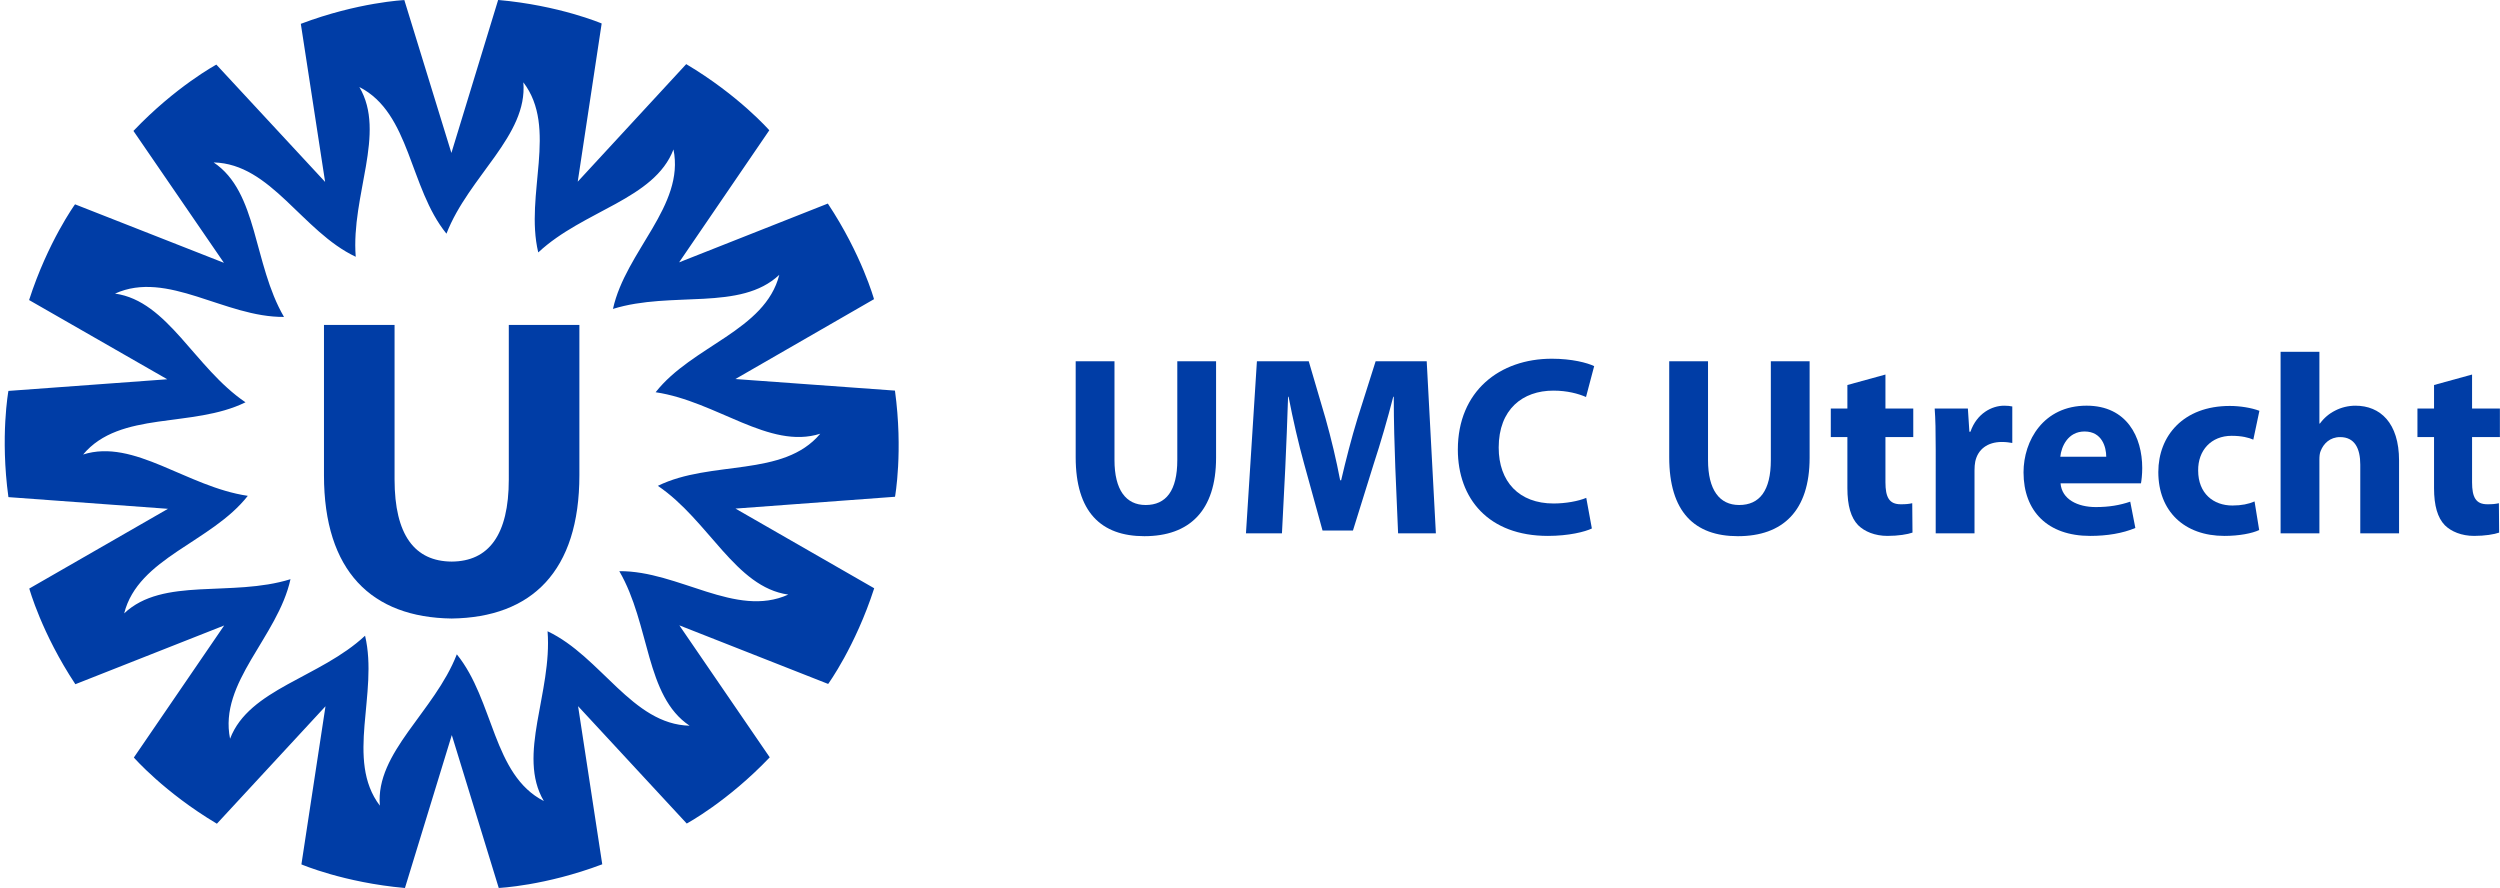
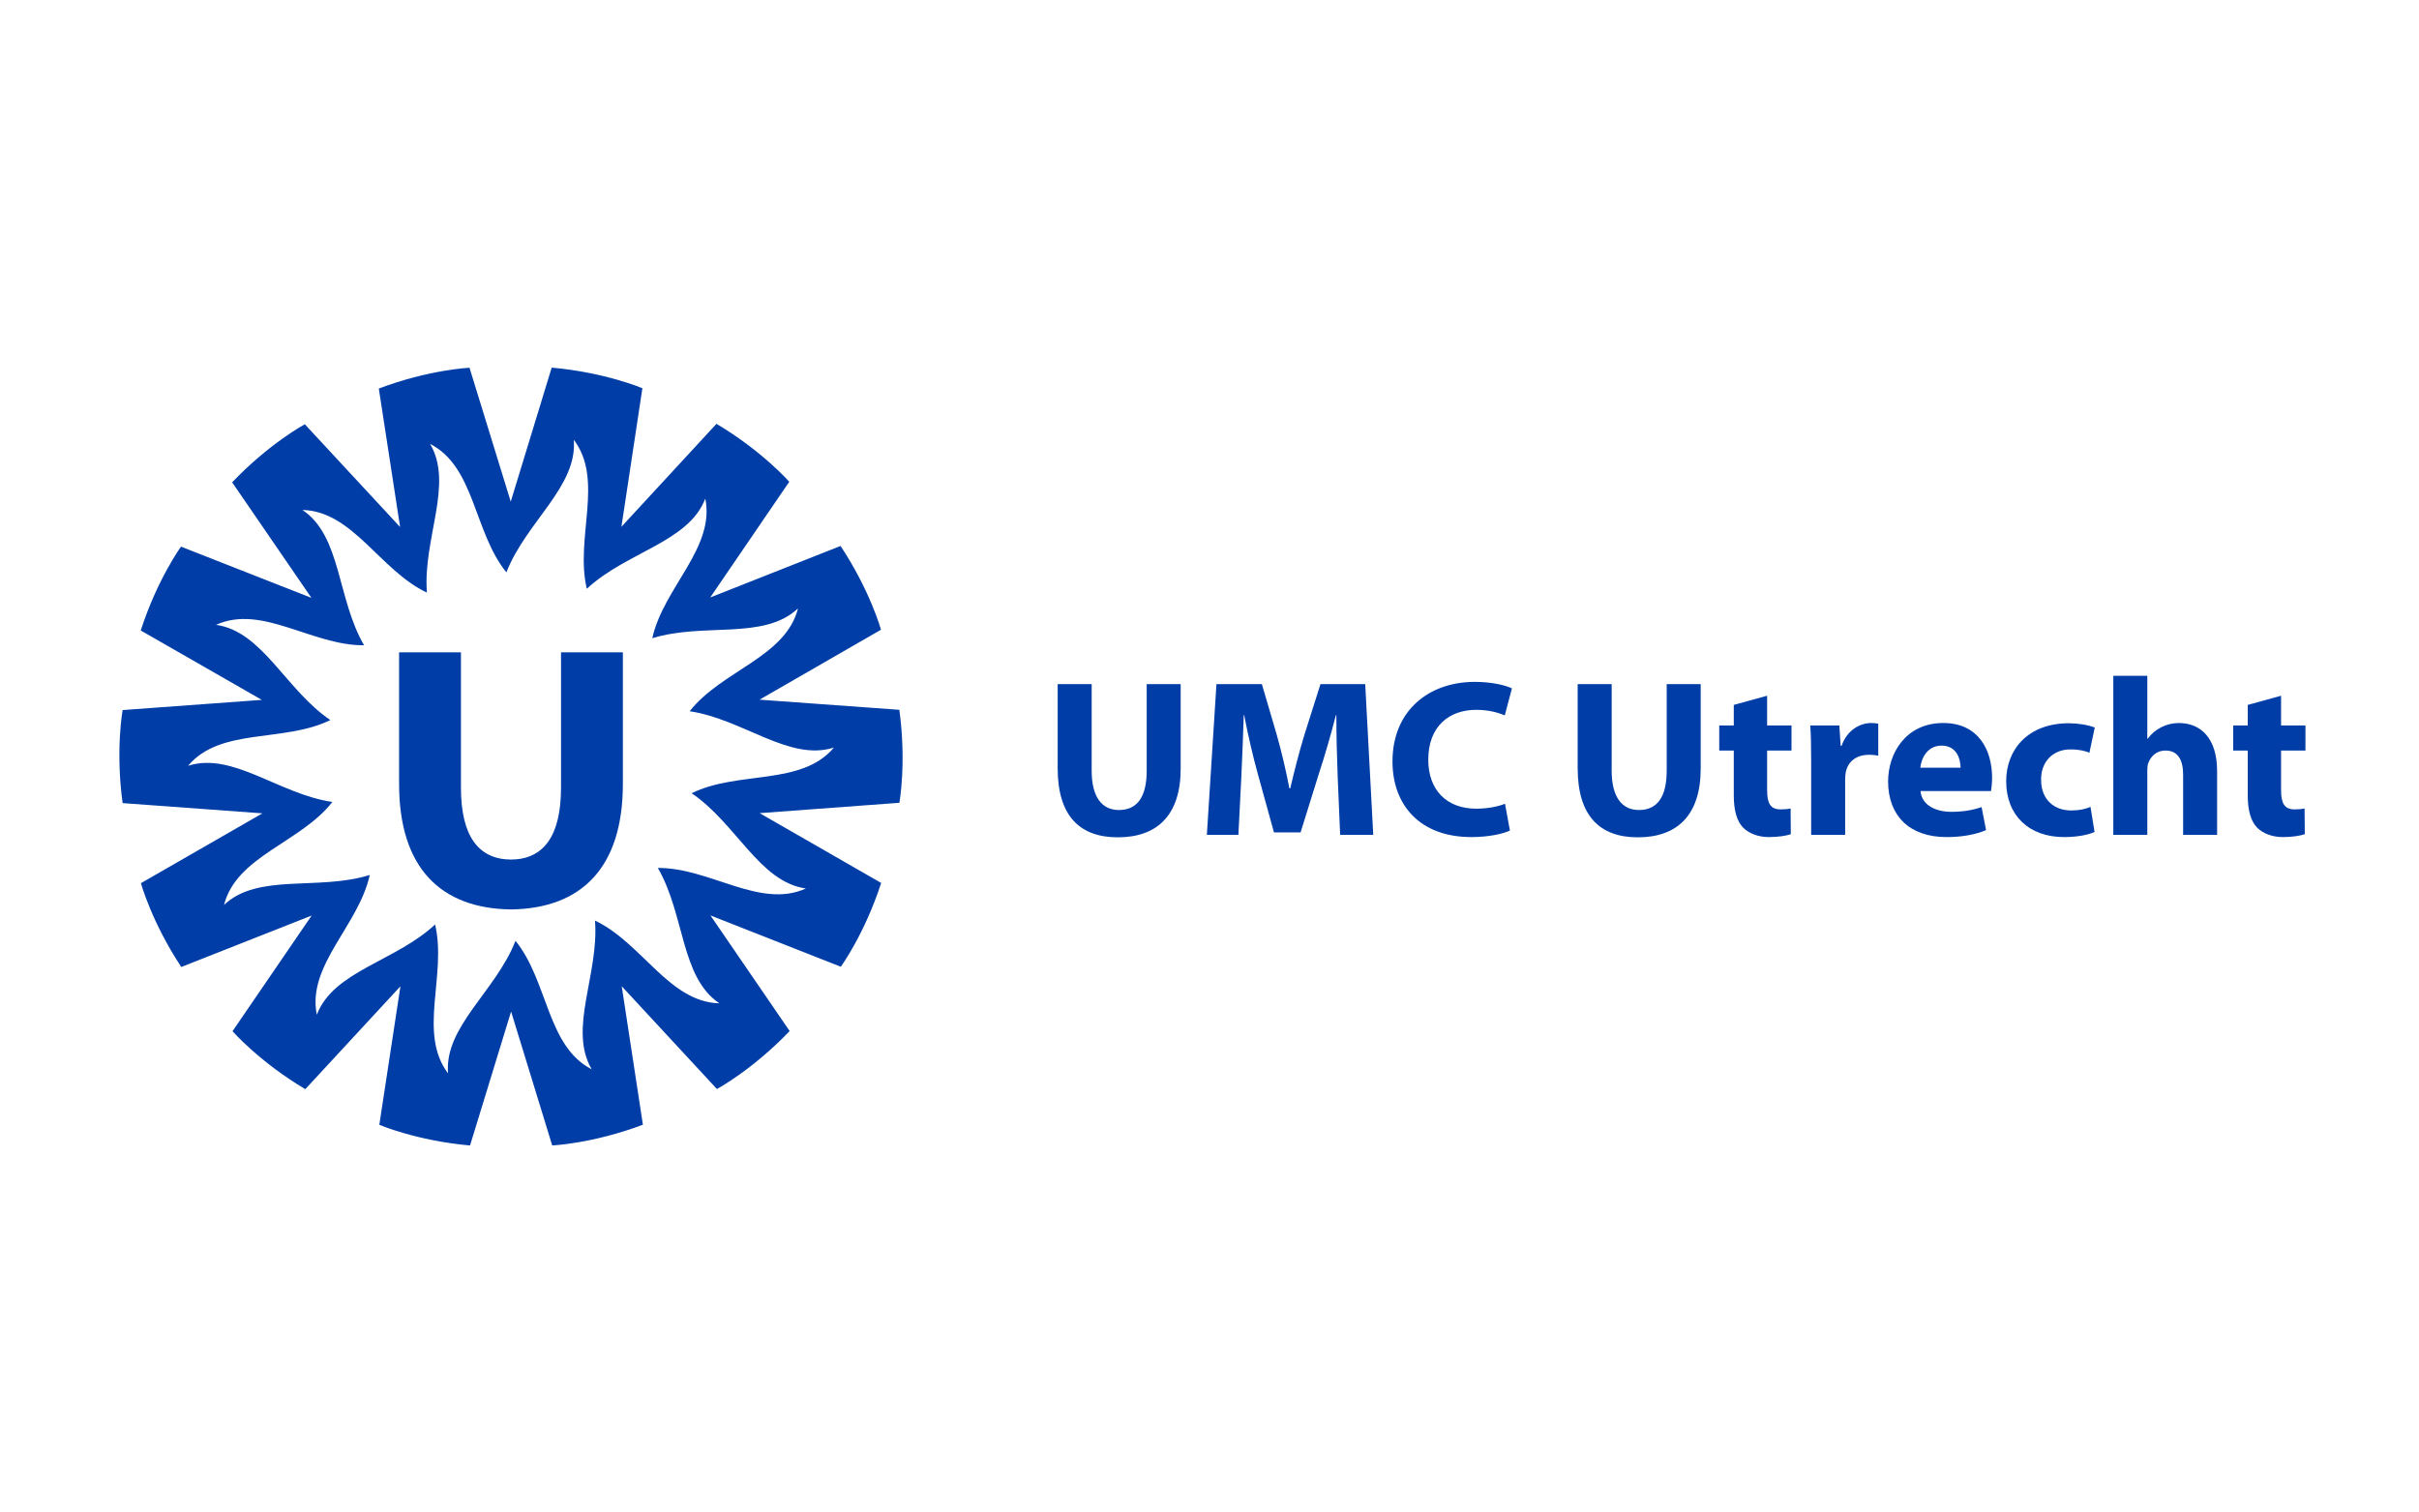
- <svg xmlns="http://www.w3.org/2000/svg" xmlns:xlink="http://www.w3.org/1999/xlink" width="2500" height="888" viewBox="61.036 191.599 1158.88 411.668">
-   <defs>
-     <path id="a" d="M61.036 191.599h1158.88v411.668H61.036z" />
-   </defs>
-   <clipPath id="b">
-     <use xlink:href="#a" overflow="visible" />
-   </clipPath>
-   <path d="M267.947 299.94l-.063.021h.105l-.042-.011v-.01" clip-path="url(#b)" fill="#003da6" />
-   <defs>
-     <path id="c" d="M61.036 191.599h1158.88v411.668H61.036z" />
-   </defs>
-   <clipPath id="d">
-     <use xlink:href="#c" overflow="visible" />
-   </clipPath>
-   <path d="M195.668 460.104h-.011l.064.044c-.021-.021-.054-.063-.075-.087l.022.043z" clip-path="url(#d)" fill="#003da6" />
-   <defs>
-     <path id="e" d="M61.036 191.599h1158.88v411.668H61.036z" />
-   </defs>
-   <clipPath id="f">
-     <use xlink:href="#e" overflow="visible" />
-   </clipPath>
-   <path d="M192.656 338.549l-.038.063c.021-.032.048-.054.069-.085l-.032.031.001-.009z" clip-path="url(#f)" fill="#003da6" />
-   <defs>
-     <path id="g" d="M61.036 191.599h1158.88v411.668H61.036z" />
-   </defs>
-   <clipPath id="h">
-     <use xlink:href="#g" overflow="visible" />
-   </clipPath>
-   <path d="M345.146 334.807l-.08-.053a.584.584 0 0 1 .09.105l-.026-.054.016.002" clip-path="url(#h)" fill="#003da6" />
-   <defs>
-     <path id="i" d="M61.036 191.599h1158.88v411.668H61.036z" />
-   </defs>
-   <clipPath id="j">
-     <use xlink:href="#i" overflow="visible" />
-   </clipPath>
-   <path d="M475.879 372.682l-73.975-5.366 64.266-37.023s-5.7-20.648-21.401-44.325l-68.958 27.258 41.816-61.231s-14.091-16.142-38.512-30.669l-50.297 54.495 11.1-73.336s-19.696-8.406-47.997-10.903l-21.668 70.924-21.816-70.87s-21.408.967-47.991 11.01l11.264 73.293-50.419-54.389s-18.856 10.159-38.442 30.744l41.949 61.146-69.026-27.12s-12.577 17.343-21.296 44.377l64.053 36.728-73.639 5.397s-3.854 21.084 0 49.239l73.963 5.419-64.289 36.96s5.68 20.657 21.36 44.355l68.989-27.227-41.87 61.211s14.081 16.151 38.496 30.688l50.346-54.45-11.168 73.304s19.696 8.438 48.001 10.944l21.721-70.901 21.764 70.882s21.402-.936 47.985-10.967l-11.206-73.305 50.372 54.408s18.884-10.139 38.479-30.689l-41.906-61.188 68.99 27.162s12.603-17.321 21.344-44.355l-64.314-36.938 73.963-5.482c0-.002 3.82-21.06-.031-49.21M365.97 416.831c23.682 16.046 35.902 46.972 60.451 50.414-24.31 11.03-50.84-11.072-78.331-10.86 14.367 24.719 11.971 57.896 32.593 71.646-26.674-.639-40.993-32.028-65.845-43.782 2.205 28.521-14.336 57.363-1.731 78.702-23.756-12.136-23.039-46.65-40.339-68.012-10.372 26.651-37.795 45.462-35.681 70.158-16.152-21.254-.525-52.028-6.858-78.788-20.903 19.512-53.768 24.592-62.582 47.758-5.329-26.163 22.104-47.119 28.013-73.963-27.315 8.502-59.111-1.19-77.108 15.854 6.541-25.865 40.351-32.857 57.315-54.494-28.294-4.165-52.735-26.7-76.349-19.154 17.115-20.468 50.61-12.094 75.281-24.208-23.683-16.046-35.936-46.96-60.483-50.394 24.298-11.03 50.85 11.053 78.331 10.818-14.378-24.719-11.993-57.875-32.625-71.625 26.668.616 41.015 32.02 65.876 43.74-2.226-28.513 14.298-57.364 1.679-78.703 23.768 12.125 23.056 46.651 40.382 67.991 10.361-26.652 37.758-45.474 35.647-70.169 16.158 21.222.547 52.019 6.886 78.768.027.011.06.031.09.042 20.925-19.5 53.788-24.538 62.625-47.693 5.313 26.153-22.136 47.089-28.055 73.932 27.316-8.49 59.112 1.223 77.109-15.812-6.536 25.866-40.361 32.837-57.332 54.441 28.289 4.209 52.72 26.748 76.333 19.225-17.126 20.448-50.612 12.054-75.292 24.168" clip-path="url(#j)" fill="#003da6" />
-   <defs>
-     <path id="k" d="M61.036 191.599h1158.88v411.668H61.036z" />
-   </defs>
-   <clipPath id="l">
-     <use xlink:href="#k" overflow="visible" />
-   </clipPath>
-   <path d="M348.084 456.363h.012l.021-.063c-.021.021-.042.063-.053.085l.02-.022z" clip-path="url(#l)" fill="#003da6" />
+ <svg xmlns="http://www.w3.org/2000/svg" xmlns:xlink="http://www.w3.org/1999/xlink" version="1.1" id="Layer_1" x="0px" y="0px" width="1280px" height="800px" viewBox="0 0 1280 800" enable-background="new 0 0 1280 800" xml:space="preserve">
  <g>
    <defs>
-       <path id="m" d="M61.036 191.599h1158.88v411.668H61.036z" />
+       <rect id="SVGID_1_" x="61.036" y="194.599" width="1158.879" height="411.669" />
    </defs>
-     <clipPath id="n">
-       <use xlink:href="#m" overflow="visible" />
+     <clipPath id="SVGID_2_">
+       <use xlink:href="#SVGID_1_" overflow="visible" />
    </clipPath>
-     <path d="M296.863 413.834c0 25.888-9.389 38.003-26.472 38.108-17.088-.105-26.487-12.223-26.487-38.108v-71.588h-32.726V411.9c0 44.525 22.104 65.949 59.213 66.438 37.093-.488 59.196-21.912 59.196-66.438v-69.654h-32.726l.002 71.588z" clip-path="url(#n)" fill="#003da6" />
-   </g>
-   <g>
-     <defs>
-       <path id="o" d="M61.036 191.599h1158.88v411.668H61.036z" />
-     </defs>
-     <clipPath id="p">
-       <use xlink:href="#o" overflow="visible" />
-     </clipPath>
-     <path d="M577.652 359.079v45.808c0 13.837 5.318 20.829 14.438 20.829 9.469 0 14.681-6.632 14.681-20.829v-45.808h17.978v44.744c0 24.611-12.418 36.345-33.242 36.345-20.131 0-31.842-11.265-31.842-36.6v-44.489h17.987z" clip-path="url(#p)" fill="#003da6" />
-   </g>
-   <g>
-     <defs>
-       <path id="q" d="M61.036 191.599h1158.88v411.668H61.036z" />
-     </defs>
-     <clipPath id="r">
-       <use xlink:href="#q" overflow="visible" />
-     </clipPath>
-     <path d="M707.838 408.308c-.361-9.579-.713-21.057-.713-32.777h-.244c-2.594 10.182-5.908 21.541-8.979 30.887l-9.702 31.139h-14.092l-8.521-30.882c-2.604-9.356-5.207-20.61-7.228-31.144h-.233a2259.39 2259.39 0 0 1-1.297 33.034l-1.539 30.285h-16.686l5.078-79.771h24.027l7.821 26.632c2.593 9.234 4.974 19.176 6.736 28.527h.469c2.136-9.226 4.855-19.762 7.587-28.656l8.396-26.503h23.678l4.251 79.771h-17.515l-1.294-30.542z" clip-path="url(#r)" fill="#003da6" />
-   </g>
-   <g>
-     <defs>
-       <path id="s" d="M61.036 191.599h1158.88v411.668H61.036z" />
-     </defs>
-     <clipPath id="t">
-       <use xlink:href="#s" overflow="visible" />
-     </clipPath>
-     <path d="M798.963 436.597c-3.198 1.553-10.775 3.442-20.36 3.442-27.576 0-41.772-17.278-41.772-40.005 0-27.108 19.403-42.136 43.56-42.136 9.341 0 16.438 1.892 19.64 3.433l-3.783 14.314c-3.562-1.53-8.641-2.955-15.145-2.955-14.208 0-25.335 8.641-25.335 26.396 0 15.852 9.479 25.925 25.44 25.925 5.567 0 11.478-1.062 15.153-2.613l2.602 14.199z" clip-path="url(#t)" fill="#003da6" />
-   </g>
-   <g>
-     <defs>
-       <path id="u" d="M61.036 191.599h1158.88v411.668H61.036z" />
-     </defs>
-     <clipPath id="v">
-       <use xlink:href="#u" overflow="visible" />
-     </clipPath>
-     <path d="M852.809 359.079v45.808c0 13.837 5.313 20.829 14.433 20.829 9.469 0 14.688-6.632 14.688-20.829v-45.808h17.979v44.744c0 24.611-12.423 36.345-33.252 36.345-20.116 0-31.838-11.265-31.838-36.6v-44.489h17.99z" clip-path="url(#v)" fill="#003da6" />
-   </g>
-   <g>
-     <defs>
-       <path id="w" d="M61.036 191.599h1158.88v411.668H61.036z" />
-     </defs>
-     <clipPath id="x">
-       <use xlink:href="#w" overflow="visible" />
-     </clipPath>
-     <path d="M935.061 365.232v15.749h12.901v13.252h-12.901v20.939c0 6.993 1.766 10.202 7.089 10.202 2.497 0 3.678-.129 5.335-.489l.116 13.624c-2.253.809-6.631 1.529-11.604 1.529-5.804 0-10.648-2.021-13.604-4.974-3.325-3.443-4.974-9.013-4.974-17.174v-23.66h-7.693v-13.253h7.693v-10.893l17.642-4.852z" clip-path="url(#x)" fill="#003da6" />
-   </g>
-   <g>
-     <defs>
-       <path id="y" d="M61.036 191.599h1158.88v411.668H61.036z" />
-     </defs>
-     <clipPath id="z">
-       <use xlink:href="#y" overflow="visible" />
-     </clipPath>
-     <path d="M958.365 400.035c0-8.522-.115-14.091-.479-19.054h15.389l.7 10.765h.487c2.955-8.522 9.947-12.071 15.623-12.071 1.656 0 2.485.116 3.782.352v16.929c-1.424-.233-2.827-.467-4.846-.467-6.633 0-11.139 3.421-12.327 9.103-.225 1.188-.341 2.485-.341 4.038v29.224h-17.991l.003-38.819z" clip-path="url(#z)" fill="#003da6" />
-   </g>
-   <g>
-     <defs>
-       <path id="A" d="M61.036 191.599h1158.88v411.668H61.036z" />
-     </defs>
-     <clipPath id="B">
-       <use xlink:href="#A" overflow="visible" />
-     </clipPath>
-     <path d="M1016.239 415.662c.585 7.438 7.938 11.01 16.334 11.01 6.144 0 11.114-.851 15.972-2.509l2.371 12.2c-5.908 2.485-13.136 3.678-20.945 3.678-19.648 0-30.893-11.371-30.893-29.479 0-14.681 9.225-30.896 29.224-30.896 18.715 0 25.804 14.559 25.804 28.899 0 3.08-.341 5.802-.585 7.099l-37.282-.002zm21.181-12.321c0-4.367-1.893-11.711-10.054-11.711-7.694 0-10.776 6.981-11.243 11.711h21.297z" clip-path="url(#B)" fill="#003da6" />
-   </g>
-   <g>
-     <defs>
-       <path id="C" d="M61.036 191.599h1158.88v411.668H61.036z" />
-     </defs>
-     <clipPath id="D">
-       <use xlink:href="#C" overflow="visible" />
-     </clipPath>
-     <path d="M1108.321 437.319c-3.209 1.529-9.233 2.722-16.101 2.722-18.691 0-30.657-11.498-30.657-29.606 0-16.796 11.604-30.644 33.136-30.644 4.738 0 9.945.829 13.729 2.254l-2.825 13.367c-2.147-.944-5.336-1.773-10.073-1.773-9.459 0-15.611 6.748-15.494 16.096 0 10.646 7.099 16.216 15.854 16.216 4.25 0 7.564-.7 10.286-1.893l2.145 13.261z" clip-path="url(#D)" fill="#003da6" />
-   </g>
-   <g>
-     <defs>
-       <path id="E" d="M61.036 191.599h1158.88v411.668H61.036z" />
-     </defs>
-     <clipPath id="F">
-       <use xlink:href="#E" overflow="visible" />
-     </clipPath>
-     <path d="M1118.248 354.701h17.99v33.251h.244c1.893-2.604 4.262-4.611 7.1-6.024 2.721-1.424 6.036-2.253 9.353-2.253 11.478 0 20.233 7.928 20.233 25.445v33.729h-17.979v-31.838c0-7.571-2.614-12.778-9.353-12.778-4.74 0-7.694 3.07-8.991 6.386-.488 1.062-.604 2.604-.604 3.906v34.323h-17.99l-.003-84.147z" clip-path="url(#F)" fill="#003da6" />
-   </g>
-   <g>
-     <defs>
-       <path id="G" d="M61.036 191.599h1158.88v411.668H61.036z" />
-     </defs>
-     <clipPath id="H">
-       <use xlink:href="#G" overflow="visible" />
-     </clipPath>
-     <path d="M1207.014 365.232v15.749h12.901v13.252h-12.901v20.939c0 6.993 1.774 10.202 7.1 10.202 2.485 0 3.677-.129 5.335-.489l.116 13.624c-2.254.809-6.632 1.529-11.604 1.529-5.802 0-10.646-2.021-13.603-4.974-3.315-3.443-4.974-9.013-4.974-17.174v-23.66h-7.694v-13.253h7.694v-10.893l17.63-4.852z" clip-path="url(#H)" fill="#003da6" />
+     <path clip-path="url(#SVGID_2_)" fill="#003DA6" d="M267.947,302.94l-0.064,0.021h0.106l-0.042-0.01   C267.947,302.951,267.947,302.951,267.947,302.94" />
+     <path clip-path="url(#SVGID_2_)" fill="#003DA6" d="M195.668,463.104c0,0,0,0-0.011,0l0.064,0.043   c-0.021-0.021-0.053-0.064-0.075-0.086L195.668,463.104z" />
+     <path clip-path="url(#SVGID_2_)" fill="#003DA6" d="M192.656,341.548l-0.038,0.064c0.021-0.032,0.048-0.053,0.069-0.085   l-0.032,0.032V341.548z" />
+     <path clip-path="url(#SVGID_2_)" fill="#003DA6" d="M345.146,337.807l-0.08-0.053c0.032,0.032,0.064,0.064,0.09,0.106l-0.026-0.053   H345.146" />
+     <path clip-path="url(#SVGID_2_)" fill="#003DA6" d="M475.878,375.682l-73.974-5.367l64.266-37.024c0,0-5.701-20.648-21.402-44.325   l-68.958,27.258l41.817-61.232c0,0-14.091-16.142-38.512-30.669l-50.297,54.495l11.1-73.336c0,0-19.697-8.406-47.997-10.903   l-21.668,70.924l-21.817-70.871c0,0-21.408,0.967-47.991,11.01l11.264,73.293l-50.419-54.388c0,0-18.857,10.159-38.443,30.744   l41.95,61.147l-69.027-27.12c0,0-12.577,17.343-21.296,44.377l64.053,36.727l-73.639,5.398c0,0-3.853,21.084,0,49.24l73.963,5.419   l-64.287,36.961c0,0,5.68,20.658,21.36,44.356l68.99-27.226l-41.87,61.211c0,0,14.081,16.152,38.496,30.689l50.345-54.451   l-11.168,73.304c0,0,19.697,8.438,48.001,10.945l21.721-70.902l21.764,70.882c0,0,21.402-0.936,47.985-10.967l-11.206-73.305   l50.372,54.409c0,0,18.884-10.138,38.48-30.69l-41.907-61.189l68.99,27.162c0,0,12.603-17.321,21.344-44.356l-64.314-36.938   l73.963-5.483C475.91,424.89,479.73,403.832,475.878,375.682 M365.97,419.831c23.682,16.046,35.903,46.971,60.451,50.414   c-24.309,11.03-50.839-11.073-78.331-10.861c14.368,24.719,11.971,57.896,32.593,71.646c-26.674-0.638-40.993-32.029-65.844-43.782   c2.205,28.522-14.336,57.363-1.732,78.702c-23.756-12.136-23.039-46.651-40.339-68.012c-10.372,26.652-37.795,45.462-35.68,70.159   c-16.153-21.254-0.526-52.029-6.859-78.788c-20.903,19.511-53.767,24.591-62.582,47.757c-5.329-26.163,22.104-47.119,28.013-73.963   c-27.316,8.502-59.112-1.19-77.109,15.855c6.541-25.866,40.351-32.858,57.316-54.495c-28.294-4.165-52.736-26.7-76.349-19.154   c17.115-20.468,50.611-12.094,75.281-24.208c-23.682-16.046-35.935-46.96-60.483-50.393c24.298-11.031,50.85,11.052,78.331,10.818   c-14.378-24.718-11.993-57.874-32.625-71.625c26.668,0.616,41.015,32.019,65.876,43.74c-2.226-28.512,14.298-57.364,1.679-78.703   c23.767,12.125,23.055,46.652,40.382,67.991c10.361-26.652,37.757-45.473,35.647-70.169c16.158,21.222,0.547,52.019,6.886,78.767   c0.027,0.011,0.059,0.032,0.09,0.042c20.924-19.5,53.788-24.538,62.625-47.693c5.313,26.153-22.136,47.088-28.055,73.931   c27.316-8.491,59.112,1.222,77.109-15.813c-6.536,25.866-40.361,32.837-57.332,54.442c28.289,4.208,52.72,26.748,76.333,19.224   C424.136,416.111,390.65,407.716,365.97,419.831" />
+     <path clip-path="url(#SVGID_2_)" fill="#003DA6" d="M348.084,459.363c0.011,0,0.011,0,0.011,0l0.021-0.064   c-0.021,0.021-0.042,0.064-0.053,0.085L348.084,459.363z" />
+     <path clip-path="url(#SVGID_2_)" fill="#003DA6" d="M296.863,416.834c0,25.887-9.389,38.002-26.472,38.108   c-17.088-0.106-26.487-12.222-26.487-38.108v-71.588h-32.726V414.9c0,44.526,22.104,65.95,59.213,66.438   c37.093-0.488,59.197-21.912,59.197-66.438v-69.654h-32.726V416.834z" />
+     <path clip-path="url(#SVGID_2_)" fill="#003DA6" d="M577.652,362.079v45.807c0,13.837,5.319,20.829,14.437,20.829   c9.469,0,14.681-6.631,14.681-20.829v-45.807h17.976v44.744c0,24.612-12.417,36.345-33.241,36.345   c-20.132,0-31.843-11.265-31.843-36.6v-44.489H577.652z" />
+     <path clip-path="url(#SVGID_2_)" fill="#003DA6" d="M707.837,411.308c-0.361-9.58-0.712-21.057-0.712-32.778h-0.245   c-2.593,10.181-5.908,21.541-8.979,30.887l-9.702,31.138h-14.092l-8.522-30.882c-2.604-9.357-5.207-20.611-7.227-31.143h-0.233   c-0.34,10.776-0.829,23.082-1.297,33.034l-1.54,30.286h-16.685l5.079-79.771h24.027l7.822,26.631   c2.593,9.235,4.973,19.176,6.737,28.528h0.468c2.136-9.225,4.856-19.761,7.587-28.656l8.396-26.503h23.677l4.251,79.771h-17.514   L707.837,411.308z" />
+     <path clip-path="url(#SVGID_2_)" fill="#003DA6" d="M798.962,439.597c-3.198,1.552-10.775,3.443-20.36,3.443   c-27.577,0-41.774-17.279-41.774-40.005c0-27.109,19.404-42.136,43.56-42.136c9.341,0,16.439,1.892,19.639,3.433l-3.783,14.314   c-3.561-1.53-8.64-2.955-15.144-2.955c-14.208,0-25.335,8.64-25.335,26.397c0,15.851,9.479,25.925,25.441,25.925   c5.568,0,11.477-1.063,15.153-2.614L798.962,439.597z" />
+     <path clip-path="url(#SVGID_2_)" fill="#003DA6" d="M852.809,362.079v45.807c0,13.837,5.313,20.829,14.432,20.829   c9.469,0,14.687-6.631,14.687-20.829v-45.807h17.98v44.744c0,24.612-12.423,36.345-33.252,36.345   c-20.116,0-31.838-11.265-31.838-36.6v-44.489H852.809z" />
+     <path clip-path="url(#SVGID_2_)" fill="#003DA6" d="M935.061,368.232v15.749h12.901v13.252h-12.901v20.94   c0,6.993,1.765,10.202,7.088,10.202c2.498,0,3.678-0.128,5.335-0.489l0.117,13.624c-2.253,0.808-6.631,1.53-11.604,1.53   c-5.803,0-10.648-2.02-13.603-4.974c-3.326-3.443-4.974-9.012-4.974-17.173v-23.661h-7.693v-13.252h7.693v-10.893L935.061,368.232z   " />
+     <path clip-path="url(#SVGID_2_)" fill="#003DA6" d="M958.365,403.035c0-8.523-0.116-14.091-0.478-19.054h15.388l0.701,10.765h0.488   c2.955-8.523,9.947-12.072,15.622-12.072c1.657,0,2.486,0.117,3.783,0.351v16.929c-1.424-0.234-2.827-0.467-4.846-0.467   c-6.632,0-11.138,3.421-12.327,9.102c-0.224,1.189-0.34,2.486-0.34,4.038v29.224h-17.992V403.035z" />
+     <path clip-path="url(#SVGID_2_)" fill="#003DA6" d="M1016.239,418.662c0.585,7.438,7.938,11.009,16.334,11.009   c6.143,0,11.115-0.85,15.972-2.508l2.37,12.2c-5.908,2.486-13.135,3.677-20.945,3.677c-19.649,0-30.893-11.371-30.893-29.479   c0-14.681,9.225-30.897,29.224-30.897c18.715,0,25.803,14.559,25.803,28.9c0,3.081-0.34,5.802-0.585,7.099H1016.239z    M1037.419,406.34c0-4.367-1.892-11.711-10.053-11.711c-7.694,0-10.776,6.982-11.243,11.711H1037.419z" />
+     <path clip-path="url(#SVGID_2_)" fill="#003DA6" d="M1108.321,440.319c-3.209,1.53-9.234,2.721-16.1,2.721   c-18.692,0-30.658-11.498-30.658-29.606c0-16.796,11.604-30.643,33.135-30.643c4.739,0,9.946,0.829,13.729,2.253l-2.826,13.368   c-2.147-0.945-5.335-1.774-10.074-1.774c-9.458,0-15.611,6.748-15.494,16.095c0,10.647,7.099,16.216,15.855,16.216   c4.25,0,7.565-0.701,10.286-1.892L1108.321,440.319z" />
+     <path clip-path="url(#SVGID_2_)" fill="#003DA6" d="M1118.247,357.701h17.991v33.251h0.244c1.893-2.604,4.262-4.612,7.1-6.025   c2.72-1.424,6.036-2.253,9.352-2.253c11.477,0,20.233,7.928,20.233,25.446v33.729h-17.98v-31.838   c0-7.572-2.614-12.779-9.352-12.779c-4.74,0-7.694,3.071-8.991,6.386c-0.488,1.063-0.605,2.604-0.605,3.906v34.324h-17.991V357.701   z" />
+     <path clip-path="url(#SVGID_2_)" fill="#003DA6" d="M1207.014,368.232v15.749h12.901v13.252h-12.901v20.94   c0,6.993,1.774,10.202,7.099,10.202c2.486,0,3.677-0.128,5.335-0.489l0.117,13.624c-2.254,0.808-6.632,1.53-11.605,1.53   c-5.802,0-10.647-2.02-13.602-4.974c-3.316-3.443-4.974-9.012-4.974-17.173v-23.661h-7.694v-13.252h7.694v-10.893L1207.014,368.232   z" />
  </g>
</svg>
